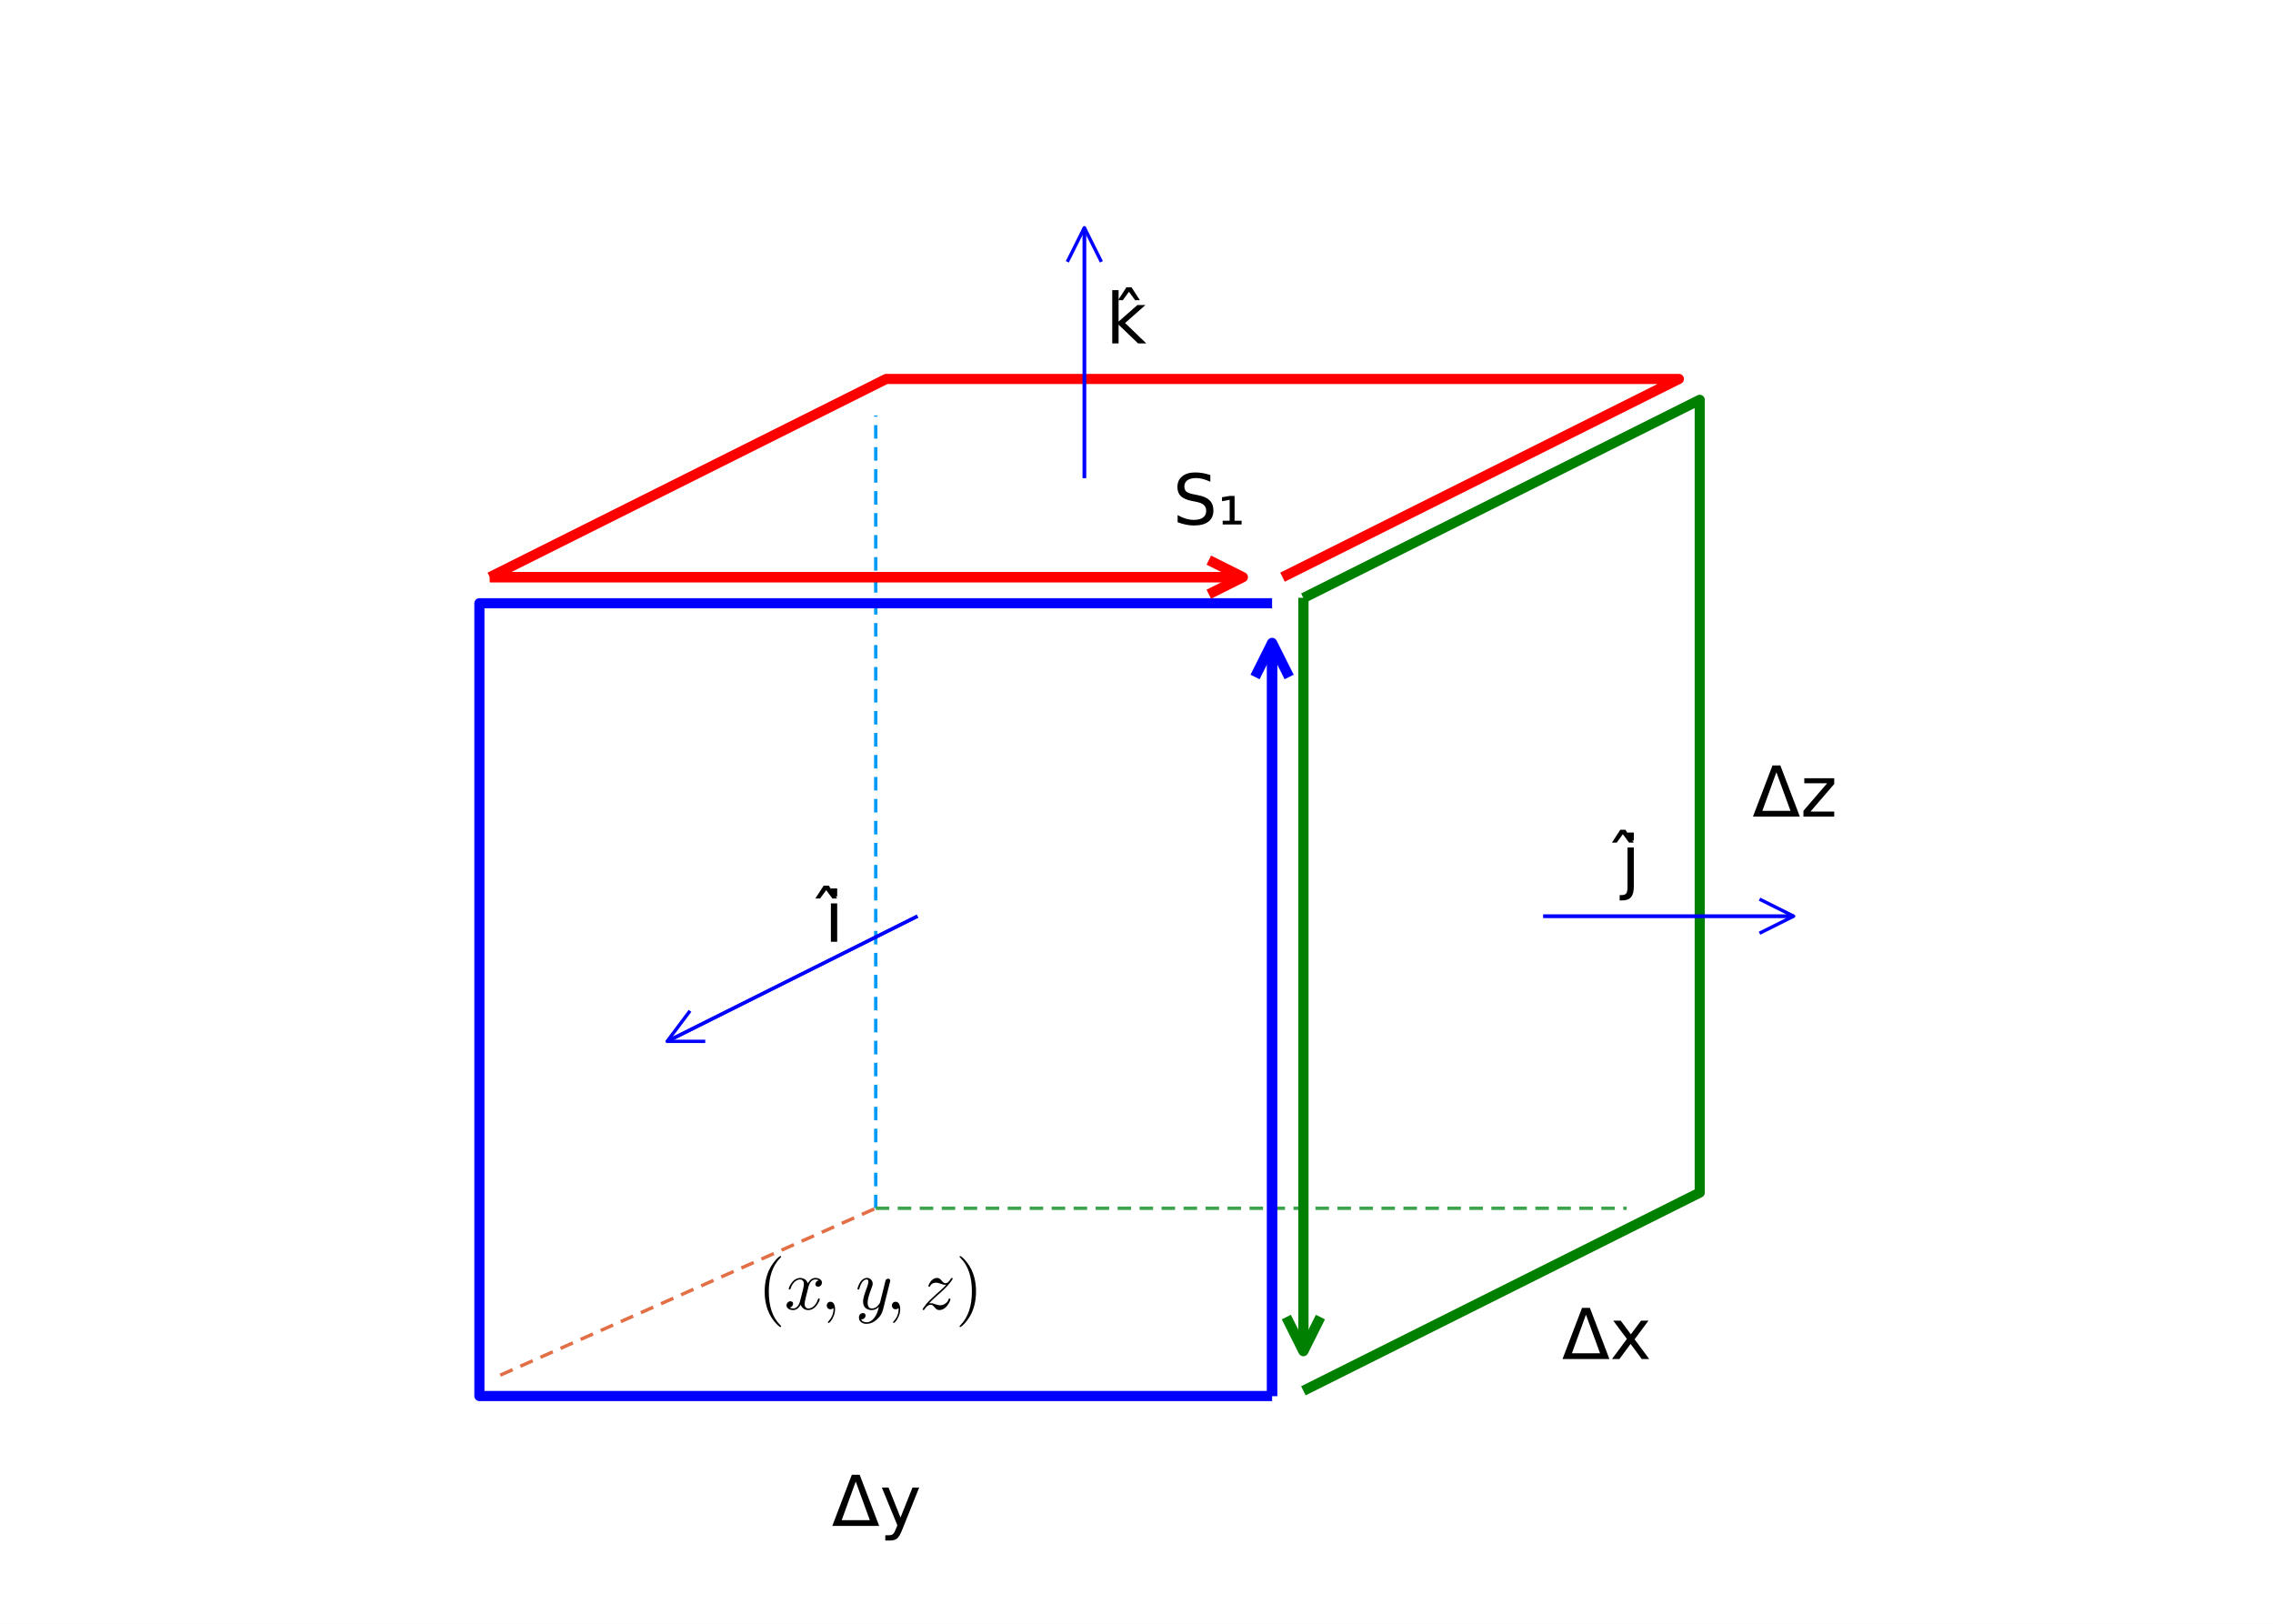
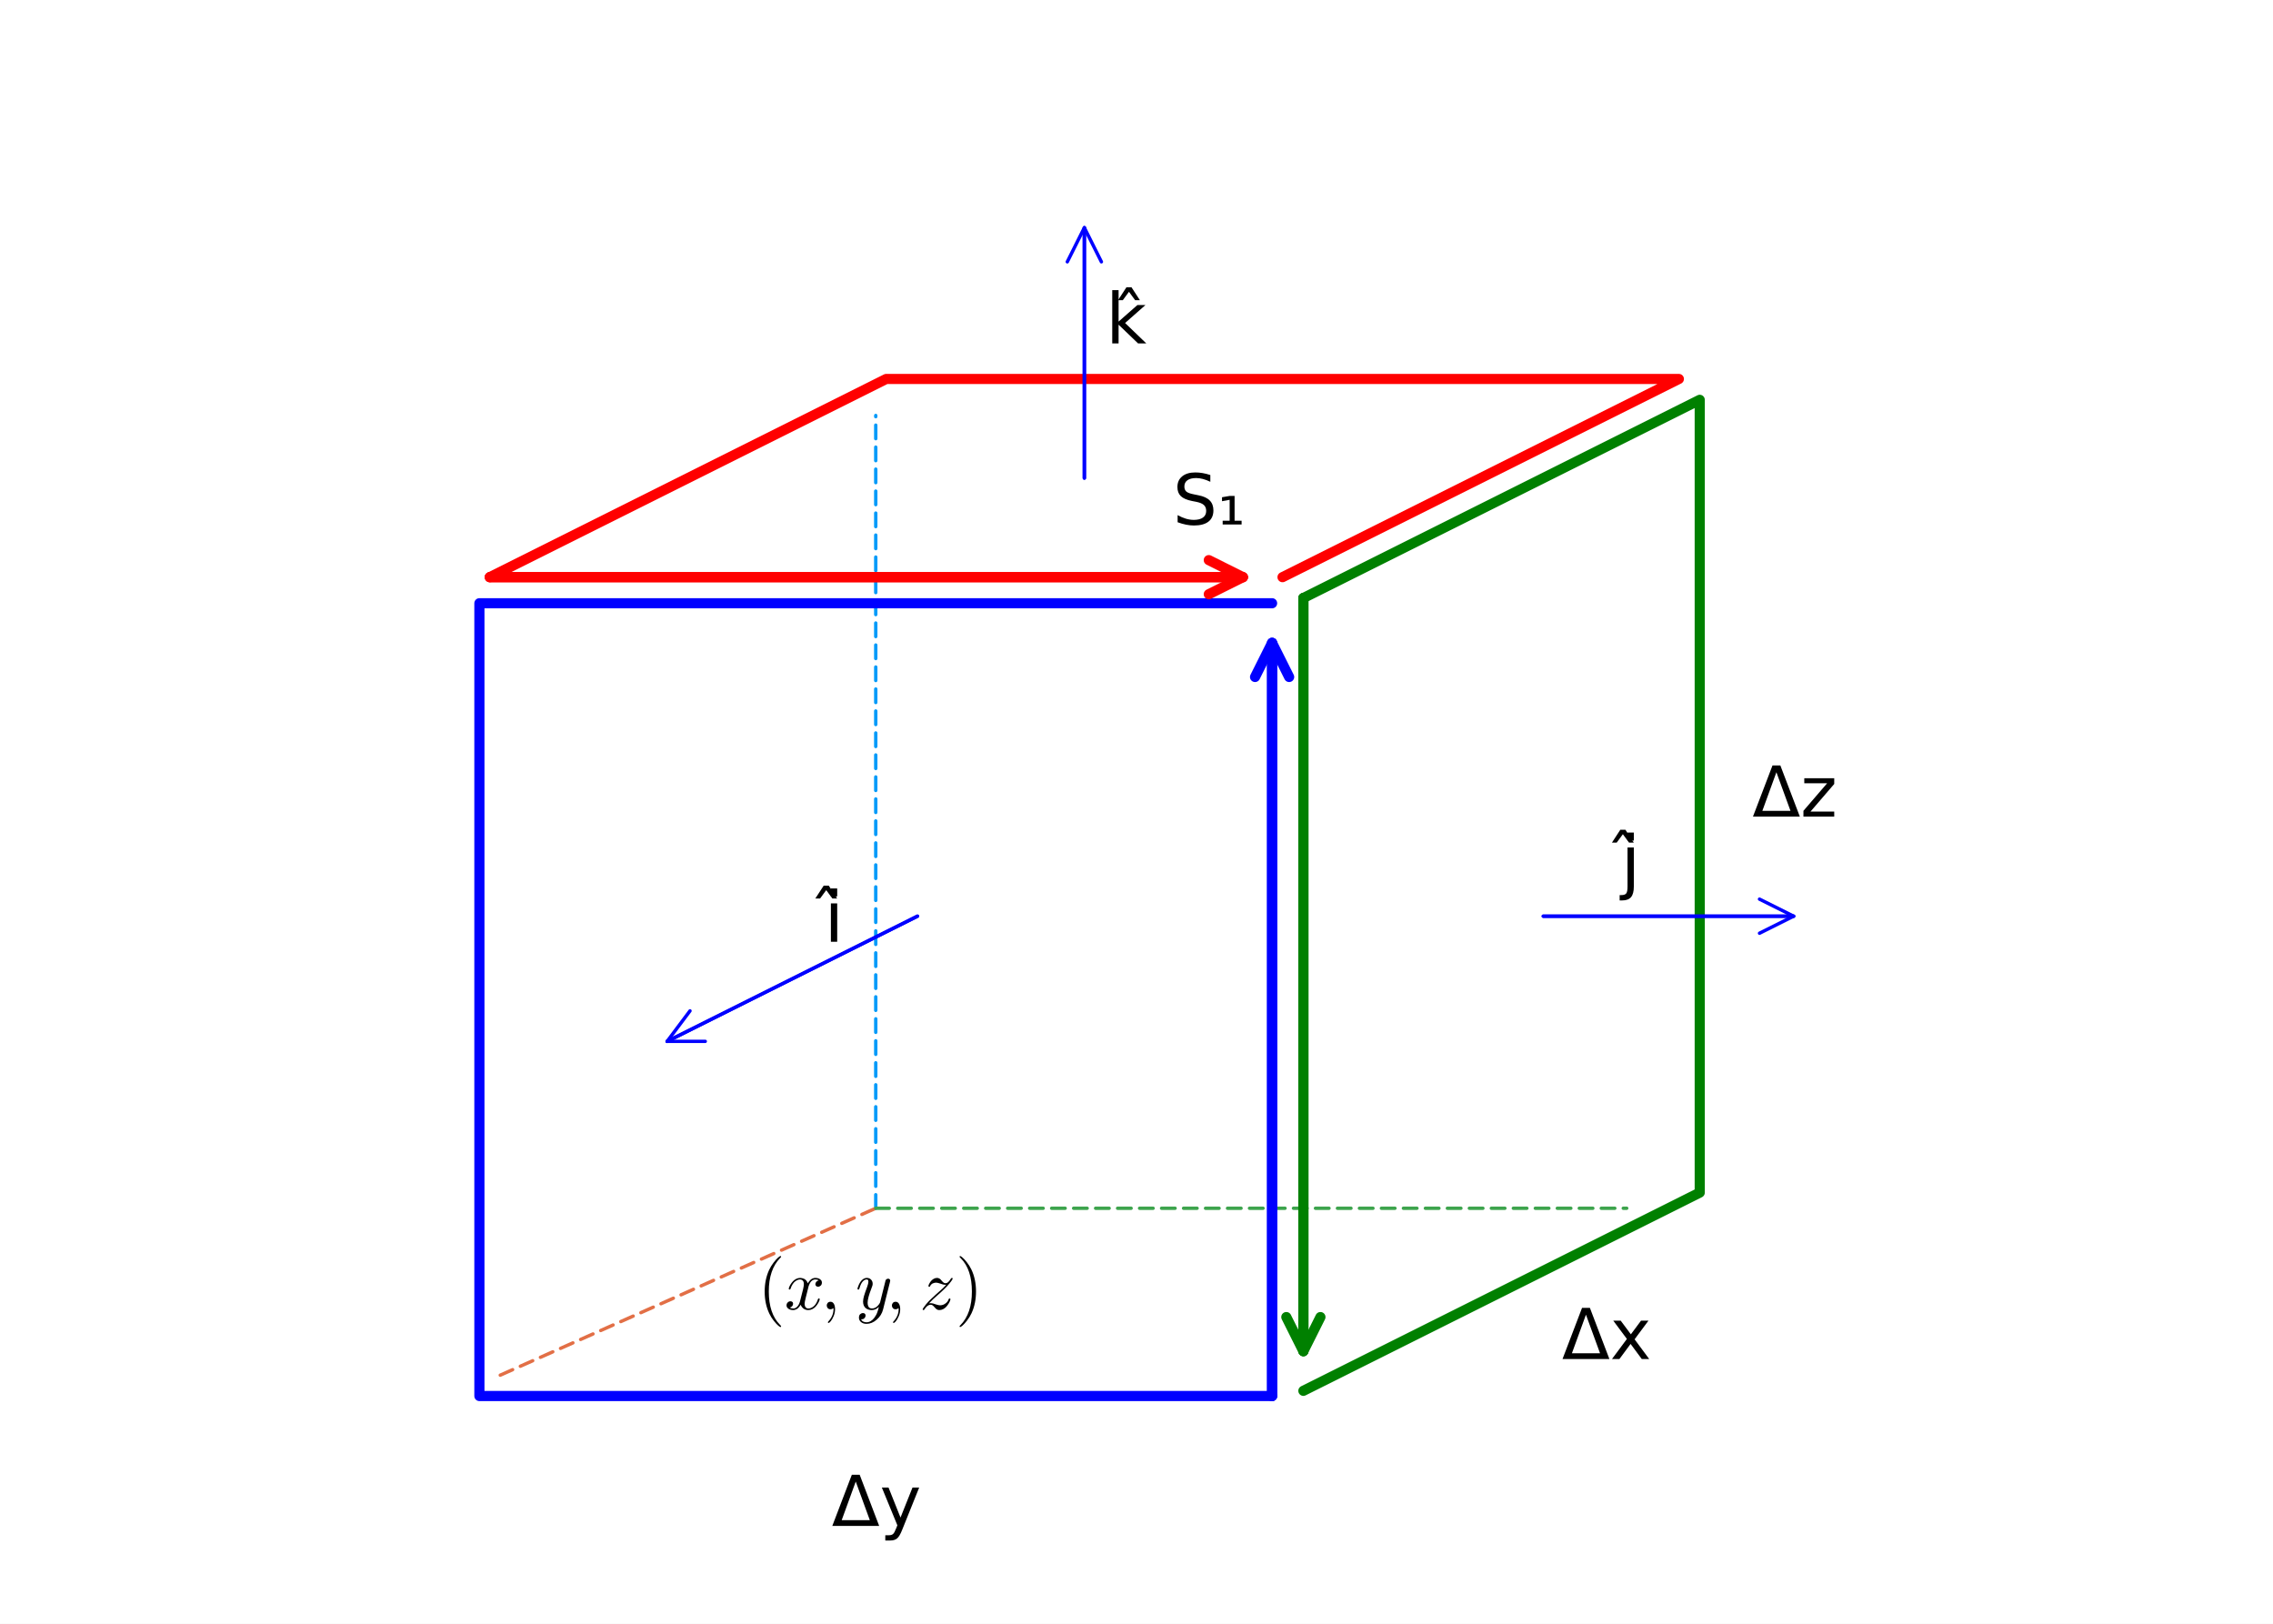
<svg xmlns="http://www.w3.org/2000/svg" width="672" height="480" viewBox="0 0 2688 1920">
  <defs>
-     <clipPath id="clip820">
+     <clipPath id="clip330">
      <rect x="0" y="0" width="2688" height="1920" />
    </clipPath>
  </defs>
-   <path clip-path="url(#clip820)" d=" M0 1920 L2688 1920 L2688 0 L0 0  Z   " fill="#ffffff" fill-rule="evenodd" fill-opacity="1" />
+   <path clip-path="url(#clip330)" d=" M0 1920 L2688 1920 L2688 0 L0 0  Z   " fill="#ffffff" fill-rule="evenodd" fill-opacity="1" />
  <defs>
-     <clipPath id="clip821">
+     <clipPath id="clip331">
      <rect x="537" y="0" width="1883" height="1883" />
    </clipPath>
  </defs>
-   <path clip-path="url(#clip820)" d=" M47.244 1872.76 L2640.76 1872.76 L2640.76 47.244 L47.244 47.244  Z   " fill="#ffffff" fill-rule="evenodd" fill-opacity="1" />
+   <path clip-path="url(#clip330)" d=" M47.244 1872.76 L2640.76 1872.76 L2640.76 47.244 L47.244 47.244  Z   " fill="#ffffff" fill-rule="evenodd" fill-opacity="1" />
  <defs>
-     <clipPath id="clip822">
+     <clipPath id="clip332">
      <rect x="47" y="47" width="2595" height="1827" />
    </clipPath>
  </defs>
-   <polyline clip-path="url(#clip822)" style="stroke:#009af9; stroke-linecap:butt; stroke-linejoin:round; stroke-width:4; stroke-opacity:1; fill:none" stroke-dasharray="16, 10" points="   1035.64,1428.71 1035.64,491.288    " />
-   <polyline clip-path="url(#clip822)" style="stroke:#e26f46; stroke-linecap:butt; stroke-linejoin:round; stroke-width:4; stroke-opacity:1; fill:none" stroke-dasharray="16, 10" points="   591.593,1626.07 1035.64,1428.71    " />
-   <polyline clip-path="url(#clip822)" style="stroke:#3da44d; stroke-linecap:butt; stroke-linejoin:round; stroke-width:4; stroke-opacity:1; fill:none" stroke-dasharray="16, 10" points="   1035.64,1428.71 1923.72,1428.71    " />
-   <polyline clip-path="url(#clip822)" style="stroke:#0000ff; stroke-linecap:butt; stroke-linejoin:round; stroke-width:12; stroke-opacity:1; fill:none" points="   1504.35,713.309 566.924,713.309 566.924,1650.73 1504.35,1650.73    " />
-   <polyline clip-path="url(#clip822)" style="stroke:#0000ff; stroke-linecap:butt; stroke-linejoin:round; stroke-width:12; stroke-opacity:1; fill:none" points="   1504.35,1650.73 1504.35,760.18    " />
-   <polyline clip-path="url(#clip822)" style="stroke:#0000ff; stroke-linecap:butt; stroke-linejoin:round; stroke-width:12; stroke-opacity:1; fill:none" points="   1484.19,800.5 1504.35,760.18 1524.51,800.5    " />
-   <polyline clip-path="url(#clip822)" style="stroke:#0000ff; stroke-linecap:butt; stroke-linejoin:round; stroke-width:12; stroke-opacity:1; fill:none" points="   1504.35,760.18 1504.35,1650.73    " />
-   <polyline clip-path="url(#clip822)" style="stroke:#ff0000; stroke-linecap:butt; stroke-linejoin:round; stroke-width:12; stroke-opacity:1; fill:none" points="   1516.68,682.473 1985.4,448.117 1047.97,448.117 579.259,682.473    " />
-   <polyline clip-path="url(#clip822)" style="stroke:#ff0000; stroke-linecap:butt; stroke-linejoin:round; stroke-width:12; stroke-opacity:1; fill:none" points="   579.259,682.473 1469.81,682.473    " />
-   <polyline clip-path="url(#clip822)" style="stroke:#ff0000; stroke-linecap:butt; stroke-linejoin:round; stroke-width:12; stroke-opacity:1; fill:none" points="   1429.49,662.313 1469.81,682.473 1429.49,702.633    " />
-   <polyline clip-path="url(#clip822)" style="stroke:#ff0000; stroke-linecap:butt; stroke-linejoin:round; stroke-width:12; stroke-opacity:1; fill:none" points="   1469.81,682.473 579.259,682.473    " />
-   <polyline clip-path="url(#clip822)" style="stroke:#008000; stroke-linecap:butt; stroke-linejoin:round; stroke-width:12; stroke-opacity:1; fill:none" points="   1541.35,1644.57 2010.07,1410.21 2010.07,472.786 1541.35,707.142    " />
-   <polyline clip-path="url(#clip822)" style="stroke:#008000; stroke-linecap:butt; stroke-linejoin:round; stroke-width:12; stroke-opacity:1; fill:none" points="   1541.35,707.142 1541.35,1597.7    " />
-   <polyline clip-path="url(#clip822)" style="stroke:#008000; stroke-linecap:butt; stroke-linejoin:round; stroke-width:12; stroke-opacity:1; fill:none" points="   1561.51,1557.38 1541.35,1597.7 1521.19,1557.38    " />
-   <polyline clip-path="url(#clip822)" style="stroke:#008000; stroke-linecap:butt; stroke-linejoin:round; stroke-width:12; stroke-opacity:1; fill:none" points="   1541.35,1597.7 1541.35,707.142    " />
-   <polyline clip-path="url(#clip822)" style="stroke:#0000ff; stroke-linecap:butt; stroke-linejoin:round; stroke-width:4; stroke-opacity:1; fill:none" points="   1084.97,1083.35 788.946,1231.36    " />
-   <polyline clip-path="url(#clip822)" style="stroke:#0000ff; stroke-linecap:butt; stroke-linejoin:round; stroke-width:4; stroke-opacity:1; fill:none" points="   834.025,1231.36 788.946,1231.36 815.993,1195.3    " />
-   <polyline clip-path="url(#clip822)" style="stroke:#0000ff; stroke-linecap:butt; stroke-linejoin:round; stroke-width:4; stroke-opacity:1; fill:none" points="   788.946,1231.36 1084.97,1083.35    " />
-   <polyline clip-path="url(#clip822)" style="stroke:#0000ff; stroke-linecap:butt; stroke-linejoin:round; stroke-width:4; stroke-opacity:1; fill:none" points="   1825.05,1083.35 2121.08,1083.35    " />
-   <polyline clip-path="url(#clip822)" style="stroke:#0000ff; stroke-linecap:butt; stroke-linejoin:round; stroke-width:4; stroke-opacity:1; fill:none" points="   2080.76,1063.19 2121.08,1083.35 2080.76,1103.51    " />
-   <polyline clip-path="url(#clip822)" style="stroke:#0000ff; stroke-linecap:butt; stroke-linejoin:round; stroke-width:4; stroke-opacity:1; fill:none" points="   2121.08,1083.35 1825.05,1083.35    " />
-   <polyline clip-path="url(#clip822)" style="stroke:#0000ff; stroke-linecap:butt; stroke-linejoin:round; stroke-width:4; stroke-opacity:1; fill:none" points="   1282.33,565.295 1282.33,269.266    " />
-   <polyline clip-path="url(#clip822)" style="stroke:#0000ff; stroke-linecap:butt; stroke-linejoin:round; stroke-width:4; stroke-opacity:1; fill:none" points="   1262.17,309.586 1282.33,269.266 1302.49,309.586    " />
-   <polyline clip-path="url(#clip822)" style="stroke:#0000ff; stroke-linecap:butt; stroke-linejoin:round; stroke-width:4; stroke-opacity:1; fill:none" points="   1282.33,269.266 1282.33,565.295    " />
-   <path clip-path="url(#clip820)" d="M1011.98 1751.9 L995.371 1797.51 L1028.63 1797.51 L1011.98 1751.9 M984.271 1804.32 L1007.36 1743.84 L1016.64 1743.84 L1039.69 1804.32 L984.271 1804.32 Z" fill="#000000" fill-rule="evenodd" fill-opacity="1" />
-   <path clip-path="url(#clip820)" d="M1067.07 1808.53 Q1063.91 1816.63 1060.91 1819.11 Q1057.92 1821.58 1052.89 1821.58 L1046.94 1821.58 L1046.94 1815.34 L1051.31 1815.34 Q1054.39 1815.34 1056.09 1813.88 Q1057.79 1812.42 1059.86 1806.99 L1061.2 1803.59 L1042.85 1758.95 L1050.75 1758.95 L1064.92 1794.44 L1079.1 1758.95 L1087 1758.95 L1067.07 1808.53 Z" fill="#000000" fill-rule="evenodd" fill-opacity="1" />
-   <path clip-path="url(#clip820)" d="M1875.52 1554.55 L1858.91 1600.16 L1892.17 1600.16 L1875.52 1554.55 M1847.81 1606.97 L1870.9 1546.49 L1880.18 1546.49 L1903.23 1606.97 L1847.81 1606.97 Z" fill="#000000" fill-rule="evenodd" fill-opacity="1" />
-   <path clip-path="url(#clip820)" d="M1949.45 1561.6 L1933.04 1583.67 L1950.3 1606.97 L1941.51 1606.97 L1928.3 1589.14 L1915.1 1606.97 L1906.31 1606.97 L1923.93 1583.23 L1907.8 1561.6 L1916.59 1561.6 L1928.63 1577.76 L1940.66 1561.6 L1949.45 1561.6 Z" fill="#000000" fill-rule="evenodd" fill-opacity="1" />
-   <path clip-path="url(#clip820)" d="M2100.74 913.152 L2084.13 958.765 L2117.39 958.765 L2100.74 913.152 M2073.03 965.571 L2096.12 905.091 L2105.4 905.091 L2128.45 965.571 L2073.03 965.571 Z" fill="#000000" fill-rule="evenodd" fill-opacity="1" />
-   <path clip-path="url(#clip820)" d="M2133.71 920.201 L2169.12 920.201 L2169.12 927.006 L2141.09 959.616 L2169.12 959.616 L2169.12 965.571 L2132.7 965.571 L2132.7 958.765 L2160.73 926.156 L2133.71 926.156 L2133.71 920.201 Z" fill="#000000" fill-rule="evenodd" fill-opacity="1" />
-   <path clip-path="url(#clip820)" d="M904.295 1527.18 Q904.295 1513 909.583 1501.57 Q911.837 1496.77 914.993 1492.75 Q918.149 1488.74 920.24 1486.97 Q922.33 1485.21 922.904 1485.21 Q923.724 1485.21 923.765 1486.03 Q923.765 1486.44 922.658 1487.46 Q909.132 1501.24 909.173 1527.18 Q909.173 1553.21 922.33 1566.45 Q923.765 1567.89 923.765 1568.34 Q923.765 1569.16 922.904 1569.16 Q922.33 1569.16 920.322 1567.48 Q918.313 1565.8 915.198 1561.94 Q912.083 1558.09 909.829 1553.38 Q904.295 1541.94 904.295 1527.18 Z" fill="#000000" fill-rule="evenodd" fill-opacity="1" />
-   <path clip-path="url(#clip820)" d="M971.954 1516.61 Q971.954 1518.9 970.519 1520.22 Q969.085 1521.49 967.445 1521.49 Q965.888 1521.49 965.068 1520.58 Q964.248 1519.68 964.248 1518.53 Q964.248 1516.98 965.396 1515.62 Q966.544 1514.27 968.265 1513.98 Q966.585 1512.92 964.084 1512.92 Q962.445 1512.92 961.01 1513.78 Q959.616 1514.64 958.756 1515.75 Q957.936 1516.85 957.198 1518.45 Q956.501 1520.01 956.214 1520.95 Q955.968 1521.85 955.763 1522.84 L952.894 1534.32 Q951.5 1539.77 951.5 1541.69 Q951.5 1544.07 952.648 1545.67 Q953.796 1547.23 956.091 1547.23 Q956.993 1547.23 958.018 1546.98 Q959.042 1546.69 960.354 1545.96 Q961.707 1545.18 962.895 1544.03 Q964.125 1542.84 965.314 1540.83 Q966.503 1538.82 967.281 1536.24 Q967.527 1535.34 968.347 1535.34 Q969.372 1535.34 969.372 1536.16 Q969.372 1536.86 968.798 1538.33 Q968.265 1539.77 967.076 1541.65 Q965.929 1543.5 964.412 1545.18 Q962.895 1546.82 960.641 1547.97 Q958.387 1549.11 955.927 1549.11 Q952.402 1549.11 950.066 1547.23 Q947.729 1545.34 946.869 1542.72 Q946.664 1543.09 946.377 1543.58 Q946.09 1544.07 945.229 1545.18 Q944.409 1546.24 943.467 1547.06 Q942.524 1547.84 941.048 1548.46 Q939.614 1549.11 938.056 1549.11 Q936.088 1549.11 934.326 1548.54 Q932.604 1547.97 931.375 1546.65 Q930.145 1545.34 930.145 1543.54 Q930.145 1541.53 931.498 1540.14 Q932.891 1538.7 934.777 1538.7 Q935.966 1538.7 936.908 1539.4 Q937.892 1540.1 937.892 1541.61 Q937.892 1543.29 936.744 1544.56 Q935.597 1545.83 933.957 1546.16 Q935.638 1547.23 938.138 1547.23 Q940.843 1547.23 942.975 1544.85 Q945.106 1542.47 946.131 1538.5 Q948.672 1528.95 949.656 1524.68 Q950.64 1520.38 950.64 1518.53 Q950.64 1516.81 950.189 1515.62 Q949.738 1514.44 948.959 1513.9 Q948.221 1513.33 947.524 1513.12 Q946.869 1512.92 946.131 1512.92 Q944.901 1512.92 943.508 1513.41 Q942.155 1513.9 940.515 1515.05 Q938.917 1516.16 937.4 1518.45 Q935.884 1520.75 934.859 1523.9 Q934.654 1524.85 933.752 1524.85 Q932.768 1524.81 932.768 1523.99 Q932.768 1523.29 933.301 1521.85 Q933.875 1520.38 935.023 1518.53 Q936.211 1516.69 937.728 1515.05 Q939.286 1513.37 941.54 1512.22 Q943.835 1511.07 946.295 1511.07 Q947.402 1511.07 948.467 1511.32 Q949.574 1511.53 950.886 1512.14 Q952.238 1512.76 953.427 1514.11 Q954.616 1515.46 955.353 1517.43 Q955.845 1516.49 956.501 1515.58 Q957.198 1514.68 958.264 1513.58 Q959.37 1512.43 960.887 1511.77 Q962.445 1511.07 964.166 1511.07 Q965.847 1511.07 967.486 1511.53 Q969.126 1511.94 970.519 1513.29 Q971.954 1514.6 971.954 1516.61 Z" fill="#000000" fill-rule="evenodd" fill-opacity="1" />
-   <path clip-path="url(#clip820)" d="M978.873 1546.82 Q977.684 1545.46 977.684 1543.7 Q977.684 1541.94 978.832 1540.63 Q980.02 1539.28 982.152 1539.28 Q984.652 1539.28 986.087 1541.69 Q987.521 1544.07 987.521 1548.09 Q987.521 1552.43 985.759 1556.45 Q983.996 1560.51 982.275 1562.43 Q980.553 1564.36 979.856 1564.36 Q979.037 1564.36 979.037 1563.46 Q979.037 1563.13 979.611 1562.52 Q985.636 1556.04 985.677 1548.09 Q985.677 1546.82 985.513 1546.82 L985.308 1546.98 Q983.873 1548.17 982.152 1548.17 Q980.061 1548.17 978.873 1546.82 Z" fill="#000000" fill-rule="evenodd" fill-opacity="1" />
-   <path clip-path="url(#clip820)" d="M1052.75 1514.27 Q1052.75 1514.85 1052.38 1516.2 L1044.34 1548.25 Q1042.58 1555.38 1036.84 1560.38 Q1031.14 1565.39 1024.67 1565.39 Q1020.77 1565.39 1018.27 1563.3 Q1015.77 1561.25 1015.77 1558.09 Q1015.77 1555.3 1017.25 1553.95 Q1018.72 1552.64 1020.49 1552.64 Q1021.06 1552.64 1021.68 1552.8 Q1022.29 1552.97 1022.95 1553.66 Q1023.6 1554.36 1023.6 1555.55 Q1023.6 1557.47 1021.92 1558.99 Q1021.1 1559.69 1020.32 1559.85 Q1019.59 1560.02 1018.31 1560.02 Q1018.81 1561.16 1019.71 1561.94 Q1020.61 1562.72 1021.63 1563.01 Q1022.66 1563.34 1023.32 1563.42 Q1024.01 1563.54 1024.67 1563.54 Q1029.91 1563.54 1033.93 1558.25 Q1035.12 1556.65 1035.98 1555.06 Q1036.88 1553.5 1037.54 1551.57 Q1038.19 1549.69 1038.48 1548.66 Q1038.81 1547.64 1039.38 1545.3 Q1035.57 1549.11 1030.9 1549.11 Q1028.93 1549.11 1027.17 1548.58 Q1025.45 1548.05 1023.93 1546.94 Q1022.41 1545.79 1021.51 1543.78 Q1020.65 1541.78 1020.65 1539.11 Q1020.65 1536.28 1021.76 1532.43 Q1022.86 1528.58 1025.53 1521.49 Q1026.96 1517.51 1026.96 1515.58 Q1026.96 1514.64 1026.76 1514.07 Q1026.55 1513.45 1026.14 1513.25 Q1025.73 1513 1025.49 1512.96 Q1025.28 1512.92 1024.87 1512.92 Q1022.45 1512.92 1020.2 1515.38 Q1017.95 1517.84 1016.39 1523.33 Q1016.06 1524.36 1015.86 1524.6 Q1015.65 1524.85 1015.04 1524.85 Q1014.01 1524.81 1014.01 1523.99 Q1014.01 1523.66 1014.38 1522.39 Q1014.75 1521.08 1015.61 1519.15 Q1016.51 1517.18 1017.74 1515.42 Q1018.97 1513.62 1020.9 1512.35 Q1022.86 1511.07 1025.12 1511.07 Q1028.19 1511.07 1030.08 1513.08 Q1032 1515.05 1032 1517.96 Q1032 1519.15 1031.68 1520.22 Q1031.39 1521.24 1030.32 1523.99 Q1026.02 1535.05 1026.02 1540.46 Q1026.02 1541.78 1026.23 1542.88 Q1026.47 1543.95 1027 1545.01 Q1027.54 1546.04 1028.6 1546.65 Q1029.71 1547.23 1031.23 1547.23 Q1033.15 1547.23 1034.96 1546.33 Q1036.8 1545.38 1037.95 1544.11 Q1039.14 1542.84 1039.83 1541.78 Q1040.57 1540.67 1040.74 1540.1 L1044.51 1525.01 L1046.19 1518.29 Q1046.97 1514.64 1047.33 1513.74 Q1047.83 1512.88 1048.69 1512.43 Q1049.55 1511.98 1050.29 1511.98 Q1051.31 1511.98 1052.01 1512.59 Q1052.75 1513.21 1052.75 1514.27 Z" fill="#000000" fill-rule="evenodd" fill-opacity="1" />
-   <path clip-path="url(#clip820)" d="M1055.92 1546.82 Q1054.73 1545.46 1054.73 1543.7 Q1054.73 1541.94 1055.88 1540.63 Q1057.07 1539.28 1059.2 1539.28 Q1061.7 1539.28 1063.13 1541.69 Q1064.57 1544.07 1064.57 1548.09 Q1064.57 1552.43 1062.8 1556.45 Q1061.04 1560.51 1059.32 1562.43 Q1057.6 1564.36 1056.9 1564.36 Q1056.08 1564.36 1056.08 1563.46 Q1056.08 1563.13 1056.66 1562.52 Q1062.68 1556.04 1062.72 1548.09 Q1062.72 1546.82 1062.56 1546.82 L1062.35 1546.98 Q1060.92 1548.17 1059.2 1548.17 Q1057.11 1548.17 1055.92 1546.82 Z" fill="#000000" fill-rule="evenodd" fill-opacity="1" />
-   <path clip-path="url(#clip820)" d="M1126.63 1511.89 Q1126.63 1512.18 1125.94 1513.41 Q1125.28 1514.6 1122.86 1517.59 Q1120.45 1520.58 1116.84 1524.07 Q1115.49 1525.42 1113.44 1527.31 Q1111.39 1529.19 1109.99 1530.42 L1108.6 1531.65 Q1103.27 1536.16 1098.6 1541.2 Q1098.93 1541.08 1099.5 1541.04 Q1100.07 1540.96 1100.48 1540.96 L1100.89 1540.96 Q1103.02 1540.96 1106.75 1542.39 Q1110.03 1543.46 1111.71 1543.46 Q1113.35 1543.46 1115.16 1542.88 Q1116.96 1542.31 1118.93 1540.63 Q1120.9 1538.95 1121.8 1536.41 Q1121.96 1536 1122.04 1535.87 Q1122.13 1535.71 1122.37 1535.55 Q1122.62 1535.34 1122.95 1535.34 Q1123.4 1535.34 1123.68 1535.59 Q1123.97 1535.83 1123.97 1536.16 Q1123.97 1536.9 1123.4 1538.37 Q1122.86 1539.85 1121.67 1541.69 Q1120.53 1543.54 1119.01 1545.22 Q1117.53 1546.86 1115.32 1548.01 Q1113.11 1549.11 1110.77 1549.11 Q1109.09 1549.11 1107.86 1548.29 Q1106.63 1547.51 1105.4 1546 Q1103.72 1544.07 1102.82 1543.46 Q1101.92 1542.8 1100.52 1542.8 Q1096.79 1542.8 1093.39 1548.01 Q1093.02 1548.74 1092.78 1548.91 Q1092.57 1549.11 1092.08 1549.11 Q1091.06 1549.07 1091.06 1548.25 Q1091.06 1547.92 1091.96 1546.49 Q1092.9 1545.01 1094.99 1542.43 Q1097.12 1539.85 1099.7 1537.27 L1107.25 1530.22 Q1115.61 1523.17 1118.93 1519.19 Q1117.53 1519.19 1116.92 1519.15 Q1116.35 1519.11 1115.2 1518.86 Q1114.05 1518.58 1112.45 1517.96 Q1108.72 1516.69 1107.16 1516.69 Q1106.75 1516.69 1106.3 1516.73 Q1105.85 1516.77 1104.83 1516.98 Q1103.84 1517.18 1103.02 1517.59 Q1102.2 1517.96 1101.34 1518.78 Q1100.48 1519.56 1100.03 1520.63 Q1099.91 1520.95 1099.83 1521.12 Q1099.75 1521.28 1099.5 1521.45 Q1099.29 1521.57 1098.97 1521.57 Q1098.47 1521.57 1098.19 1521.28 Q1097.94 1520.99 1097.94 1520.63 Q1097.94 1519.89 1098.68 1518.37 Q1099.42 1516.85 1100.65 1515.21 Q1101.88 1513.53 1103.89 1512.3 Q1105.89 1511.07 1108.11 1511.07 Q1109.42 1511.07 1110.53 1511.65 Q1111.67 1512.22 1112.25 1512.84 Q1112.86 1513.41 1113.89 1514.68 Q1114.75 1515.67 1115.16 1516.08 Q1115.57 1516.49 1116.39 1516.94 Q1117.25 1517.35 1118.19 1517.35 Q1119.75 1517.35 1121.18 1516.16 Q1122.62 1514.93 1124.46 1511.98 Q1124.95 1511.07 1125.73 1511.07 Q1126.63 1511.07 1126.63 1511.89 Z" fill="#000000" fill-rule="evenodd" fill-opacity="1" />
-   <path clip-path="url(#clip820)" d="M1134.74 1568.34 Q1134.74 1567.93 1135.81 1566.9 Q1149.34 1553.13 1149.34 1527.18 Q1149.34 1501.16 1136.34 1488 Q1134.74 1486.48 1134.74 1486.03 Q1134.74 1485.21 1135.56 1485.21 Q1136.14 1485.21 1138.15 1486.89 Q1140.2 1488.57 1143.27 1492.42 Q1146.38 1496.28 1148.68 1500.99 Q1154.21 1512.43 1154.21 1527.18 Q1154.21 1541.37 1148.93 1552.8 Q1146.67 1557.6 1143.52 1561.61 Q1140.36 1565.63 1138.27 1567.39 Q1136.18 1569.16 1135.56 1569.16 Q1134.74 1569.16 1134.74 1568.34 Z" fill="#000000" fill-rule="evenodd" fill-opacity="1" />
-   <path clip-path="url(#clip820)" d="M982.592 1068.22 L990.045 1068.22 L990.045 1113.59 L982.592 1113.59 L982.592 1068.22 M982.592 1050.55 L990.045 1050.55 L990.045 1059.99 L982.592 1059.99 L982.592 1050.55 Z" fill="#000000" fill-rule="evenodd" fill-opacity="1" />
-   <path clip-path="url(#clip820)" d="M974.085 1047.23 L980.08 1047.23 L990.005 1062.46 L984.374 1062.46 L977.083 1052.54 L969.791 1062.46 L964.16 1062.46 L974.085 1047.23 M977.083 1067.12 L977.083 1067.12 Z" fill="#000000" fill-rule="evenodd" fill-opacity="1" />
-   <path clip-path="url(#clip820)" d="M1924.68 1002.1 L1932.13 1002.1 L1932.13 1048.28 Q1932.13 1056.95 1928.81 1060.84 Q1925.53 1064.73 1918.19 1064.73 L1915.36 1064.73 L1915.36 1058.41 L1917.34 1058.41 Q1921.6 1058.41 1923.14 1056.42 Q1924.68 1054.48 1924.68 1048.28 L1924.68 1002.1 M1924.68 984.44 L1932.13 984.44 L1932.13 993.879 L1924.68 993.879 L1924.68 984.44 Z" fill="#000000" fill-rule="evenodd" fill-opacity="1" />
-   <path clip-path="url(#clip820)" d="M1916.17 981.118 L1922.16 981.118 L1932.09 996.35 L1926.46 996.35 L1919.17 986.425 L1911.87 996.35 L1906.24 996.35 L1916.17 981.118 M1919.17 1001.01 L1919.17 1001.01 Z" fill="#000000" fill-rule="evenodd" fill-opacity="1" />
-   <path clip-path="url(#clip820)" d="M1315.32 343.044 L1322.81 343.044 L1322.81 380.272 L1345.05 360.706 L1354.57 360.706 L1330.51 381.933 L1355.59 406.076 L1345.86 406.076 L1322.81 383.918 L1322.81 406.076 L1315.32 406.076 L1315.32 343.044 Z" fill="#000000" fill-rule="evenodd" fill-opacity="1" />
-   <path clip-path="url(#clip820)" d="M1332.09 339.722 L1338.09 339.722 L1348.01 354.954 L1342.38 354.954 L1335.09 345.029 L1327.8 354.954 L1322.17 354.954 L1332.09 339.722 M1335.09 359.612 L1335.09 359.612 Z" fill="#000000" fill-rule="evenodd" fill-opacity="1" />
-   <path clip-path="url(#clip820)" d="M1431.31 561.709 L1431.31 569.689 Q1426.66 567.461 1422.52 566.367 Q1418.39 565.274 1414.54 565.274 Q1407.86 565.274 1404.21 567.866 Q1400.61 570.459 1400.61 575.239 Q1400.61 579.249 1403 581.315 Q1405.43 583.341 1412.15 584.596 L1417.1 585.609 Q1426.25 587.351 1430.58 591.766 Q1434.96 596.141 1434.96 603.514 Q1434.96 612.305 1429.05 616.842 Q1423.17 621.379 1411.79 621.379 Q1407.49 621.379 1402.63 620.406 Q1397.81 619.434 1392.63 617.53 L1392.63 609.104 Q1397.61 611.899 1402.39 613.317 Q1407.17 614.735 1411.79 614.735 Q1418.8 614.735 1422.6 611.98 Q1426.41 609.226 1426.41 604.122 Q1426.41 599.666 1423.66 597.154 Q1420.94 594.643 1414.71 593.387 L1409.72 592.415 Q1400.57 590.592 1396.48 586.703 Q1392.38 582.814 1392.38 575.887 Q1392.38 567.866 1398.02 563.248 Q1403.69 558.63 1413.61 558.63 Q1417.86 558.63 1422.28 559.4 Q1426.7 560.169 1431.31 561.709 Z" fill="#000000" fill-rule="evenodd" fill-opacity="1" />
-   <path clip-path="url(#clip820)" d="M1445.9 615.748 L1454.16 615.748 L1454.16 590.997 L1445.13 592.658 L1445.13 587.959 L1454.44 586.379 L1459.99 586.379 L1459.99 615.748 L1468.3 615.748 L1468.3 620.204 L1445.9 620.204 L1445.9 615.748 Z" fill="#000000" fill-rule="evenodd" fill-opacity="1" />
+   <polyline clip-path="url(#clip332)" style="stroke:#009af9; stroke-linecap:round; stroke-linejoin:round; stroke-width:4; stroke-opacity:1; fill:none" stroke-dasharray="16, 10" points="   1035.64,1428.71 1035.64,491.288    " />
+   <polyline clip-path="url(#clip332)" style="stroke:#e26f46; stroke-linecap:round; stroke-linejoin:round; stroke-width:4; stroke-opacity:1; fill:none" stroke-dasharray="16, 10" points="   591.593,1626.07 1035.64,1428.71    " />
+   <polyline clip-path="url(#clip332)" style="stroke:#3da44d; stroke-linecap:round; stroke-linejoin:round; stroke-width:4; stroke-opacity:1; fill:none" stroke-dasharray="16, 10" points="   1035.64,1428.71 1923.72,1428.71    " />
+   <polyline clip-path="url(#clip332)" style="stroke:#0000ff; stroke-linecap:round; stroke-linejoin:round; stroke-width:12; stroke-opacity:1; fill:none" points="   1504.35,713.309 566.924,713.309 566.924,1650.73 1504.35,1650.73    " />
+   <polyline clip-path="url(#clip332)" style="stroke:#0000ff; stroke-linecap:round; stroke-linejoin:round; stroke-width:12; stroke-opacity:1; fill:none" points="   1504.35,1650.73 1504.35,760.18    " />
+   <polyline clip-path="url(#clip332)" style="stroke:#0000ff; stroke-linecap:round; stroke-linejoin:round; stroke-width:12; stroke-opacity:1; fill:none" points="   1484.19,800.5 1504.35,760.18 1524.51,800.5    " />
+   <polyline clip-path="url(#clip332)" style="stroke:#0000ff; stroke-linecap:round; stroke-linejoin:round; stroke-width:12; stroke-opacity:1; fill:none" points="   1504.35,760.18 1504.35,1650.73    " />
+   <polyline clip-path="url(#clip332)" style="stroke:#ff0000; stroke-linecap:round; stroke-linejoin:round; stroke-width:12; stroke-opacity:1; fill:none" points="   1516.68,682.473 1985.4,448.117 1047.97,448.117 579.259,682.473    " />
+   <polyline clip-path="url(#clip332)" style="stroke:#ff0000; stroke-linecap:round; stroke-linejoin:round; stroke-width:12; stroke-opacity:1; fill:none" points="   579.259,682.473 1469.81,682.473    " />
+   <polyline clip-path="url(#clip332)" style="stroke:#ff0000; stroke-linecap:round; stroke-linejoin:round; stroke-width:12; stroke-opacity:1; fill:none" points="   1429.49,662.313 1469.81,682.473 1429.49,702.633    " />
+   <polyline clip-path="url(#clip332)" style="stroke:#ff0000; stroke-linecap:round; stroke-linejoin:round; stroke-width:12; stroke-opacity:1; fill:none" points="   1469.81,682.473 579.259,682.473    " />
+   <polyline clip-path="url(#clip332)" style="stroke:#008000; stroke-linecap:round; stroke-linejoin:round; stroke-width:12; stroke-opacity:1; fill:none" points="   1541.35,1644.57 2010.07,1410.21 2010.07,472.786 1541.35,707.142    " />
+   <polyline clip-path="url(#clip332)" style="stroke:#008000; stroke-linecap:round; stroke-linejoin:round; stroke-width:12; stroke-opacity:1; fill:none" points="   1541.35,707.142 1541.35,1597.7    " />
+   <polyline clip-path="url(#clip332)" style="stroke:#008000; stroke-linecap:round; stroke-linejoin:round; stroke-width:12; stroke-opacity:1; fill:none" points="   1561.51,1557.38 1541.35,1597.7 1521.19,1557.38    " />
+   <polyline clip-path="url(#clip332)" style="stroke:#008000; stroke-linecap:round; stroke-linejoin:round; stroke-width:12; stroke-opacity:1; fill:none" points="   1541.35,1597.7 1541.35,707.142    " />
+   <polyline clip-path="url(#clip332)" style="stroke:#0000ff; stroke-linecap:round; stroke-linejoin:round; stroke-width:4; stroke-opacity:1; fill:none" points="   1084.97,1083.35 788.946,1231.36    " />
+   <polyline clip-path="url(#clip332)" style="stroke:#0000ff; stroke-linecap:round; stroke-linejoin:round; stroke-width:4; stroke-opacity:1; fill:none" points="   834.025,1231.36 788.946,1231.36 815.993,1195.3    " />
+   <polyline clip-path="url(#clip332)" style="stroke:#0000ff; stroke-linecap:round; stroke-linejoin:round; stroke-width:4; stroke-opacity:1; fill:none" points="   788.946,1231.36 1084.97,1083.35    " />
+   <polyline clip-path="url(#clip332)" style="stroke:#0000ff; stroke-linecap:round; stroke-linejoin:round; stroke-width:4; stroke-opacity:1; fill:none" points="   1825.05,1083.35 2121.08,1083.35    " />
+   <polyline clip-path="url(#clip332)" style="stroke:#0000ff; stroke-linecap:round; stroke-linejoin:round; stroke-width:4; stroke-opacity:1; fill:none" points="   2080.76,1063.19 2121.08,1083.35 2080.76,1103.51    " />
+   <polyline clip-path="url(#clip332)" style="stroke:#0000ff; stroke-linecap:round; stroke-linejoin:round; stroke-width:4; stroke-opacity:1; fill:none" points="   2121.08,1083.35 1825.05,1083.35    " />
+   <polyline clip-path="url(#clip332)" style="stroke:#0000ff; stroke-linecap:round; stroke-linejoin:round; stroke-width:4; stroke-opacity:1; fill:none" points="   1282.33,565.295 1282.33,269.266    " />
+   <polyline clip-path="url(#clip332)" style="stroke:#0000ff; stroke-linecap:round; stroke-linejoin:round; stroke-width:4; stroke-opacity:1; fill:none" points="   1262.17,309.586 1282.33,269.266 1302.49,309.586    " />
+   <polyline clip-path="url(#clip332)" style="stroke:#0000ff; stroke-linecap:round; stroke-linejoin:round; stroke-width:4; stroke-opacity:1; fill:none" points="   1282.33,269.266 1282.33,565.295    " />
+   <path clip-path="url(#clip330)" d="M1011.98 1751.9 L995.371 1797.51 L1028.63 1797.51 L1011.98 1751.9 M984.271 1804.32 L1007.36 1743.84 L1016.64 1743.84 L1039.69 1804.32 L984.271 1804.32 Z" fill="#000000" fill-rule="evenodd" fill-opacity="1" />
+   <path clip-path="url(#clip330)" d="M1067.07 1808.53 Q1063.91 1816.63 1060.91 1819.11 Q1057.92 1821.58 1052.89 1821.58 L1046.94 1821.58 L1046.94 1815.34 L1051.31 1815.34 Q1054.39 1815.34 1056.09 1813.88 Q1057.79 1812.42 1059.86 1806.99 L1061.2 1803.59 L1042.85 1758.95 L1050.75 1758.95 L1064.92 1794.44 L1079.1 1758.95 L1087 1758.95 L1067.07 1808.53 Z" fill="#000000" fill-rule="evenodd" fill-opacity="1" />
+   <path clip-path="url(#clip330)" d="M1875.52 1554.55 L1858.91 1600.16 L1892.17 1600.16 L1875.52 1554.55 M1847.81 1606.97 L1870.9 1546.49 L1880.18 1546.49 L1903.23 1606.97 L1847.81 1606.97 Z" fill="#000000" fill-rule="evenodd" fill-opacity="1" />
+   <path clip-path="url(#clip330)" d="M1949.45 1561.6 L1933.04 1583.67 L1950.3 1606.97 L1941.51 1606.97 L1928.3 1589.14 L1915.1 1606.97 L1906.31 1606.97 L1923.93 1583.23 L1907.8 1561.6 L1916.59 1561.6 L1928.63 1577.76 L1940.66 1561.6 L1949.45 1561.6 Z" fill="#000000" fill-rule="evenodd" fill-opacity="1" />
+   <path clip-path="url(#clip330)" d="M2100.74 913.152 L2084.13 958.765 L2117.39 958.765 L2100.74 913.152 M2073.03 965.571 L2096.12 905.091 L2105.4 905.091 L2128.45 965.571 L2073.03 965.571 Z" fill="#000000" fill-rule="evenodd" fill-opacity="1" />
+   <path clip-path="url(#clip330)" d="M2133.71 920.201 L2169.12 920.201 L2169.12 927.006 L2141.09 959.616 L2169.12 959.616 L2169.12 965.571 L2132.7 965.571 L2132.7 958.765 L2160.73 926.156 L2133.71 926.156 L2133.71 920.201 Z" fill="#000000" fill-rule="evenodd" fill-opacity="1" />
+   <path clip-path="url(#clip330)" d="M904.295 1527.18 Q904.295 1513 909.583 1501.57 Q911.837 1496.77 914.993 1492.75 Q918.149 1488.74 920.24 1486.97 Q922.33 1485.21 922.904 1485.21 Q923.724 1485.21 923.765 1486.03 Q923.765 1486.44 922.658 1487.46 Q909.132 1501.24 909.173 1527.18 Q909.173 1553.21 922.33 1566.45 Q923.765 1567.89 923.765 1568.34 Q923.765 1569.16 922.904 1569.16 Q922.33 1569.16 920.322 1567.48 Q918.313 1565.8 915.198 1561.94 Q912.083 1558.09 909.829 1553.38 Q904.295 1541.94 904.295 1527.18 Z" fill="#000000" fill-rule="evenodd" fill-opacity="1" />
+   <path clip-path="url(#clip330)" d="M971.954 1516.61 Q971.954 1518.9 970.519 1520.22 Q969.085 1521.49 967.445 1521.49 Q965.888 1521.49 965.068 1520.58 Q964.248 1519.68 964.248 1518.53 Q964.248 1516.98 965.396 1515.62 Q966.544 1514.27 968.265 1513.98 Q966.585 1512.92 964.084 1512.92 Q962.445 1512.92 961.01 1513.78 Q959.616 1514.64 958.756 1515.75 Q957.936 1516.85 957.198 1518.45 Q956.501 1520.01 956.214 1520.95 Q955.968 1521.85 955.763 1522.84 L952.894 1534.32 Q951.5 1539.77 951.5 1541.69 Q951.5 1544.07 952.648 1545.67 Q953.796 1547.23 956.091 1547.23 Q956.993 1547.23 958.018 1546.98 Q959.042 1546.69 960.354 1545.96 Q961.707 1545.18 962.895 1544.03 Q964.125 1542.84 965.314 1540.83 Q966.503 1538.82 967.281 1536.24 Q967.527 1535.34 968.347 1535.34 Q969.372 1535.34 969.372 1536.16 Q969.372 1536.86 968.798 1538.33 Q968.265 1539.77 967.076 1541.65 Q965.929 1543.5 964.412 1545.18 Q962.895 1546.82 960.641 1547.97 Q958.387 1549.11 955.927 1549.11 Q952.402 1549.11 950.066 1547.23 Q947.729 1545.34 946.869 1542.72 Q946.664 1543.09 946.377 1543.58 Q946.09 1544.07 945.229 1545.18 Q944.409 1546.24 943.467 1547.06 Q942.524 1547.84 941.048 1548.46 Q939.614 1549.11 938.056 1549.11 Q936.088 1549.11 934.326 1548.54 Q932.604 1547.97 931.375 1546.65 Q930.145 1545.34 930.145 1543.54 Q930.145 1541.53 931.498 1540.14 Q932.891 1538.7 934.777 1538.7 Q935.966 1538.7 936.908 1539.4 Q937.892 1540.1 937.892 1541.61 Q937.892 1543.29 936.744 1544.56 Q935.597 1545.83 933.957 1546.16 Q935.638 1547.23 938.138 1547.23 Q940.843 1547.23 942.975 1544.85 Q945.106 1542.47 946.131 1538.5 Q948.672 1528.95 949.656 1524.68 Q950.64 1520.38 950.64 1518.53 Q950.64 1516.81 950.189 1515.62 Q949.738 1514.44 948.959 1513.9 Q948.221 1513.33 947.524 1513.12 Q946.869 1512.92 946.131 1512.92 Q944.901 1512.92 943.508 1513.41 Q942.155 1513.9 940.515 1515.05 Q938.917 1516.16 937.4 1518.45 Q935.884 1520.75 934.859 1523.9 Q934.654 1524.85 933.752 1524.85 Q932.768 1524.81 932.768 1523.99 Q932.768 1523.29 933.301 1521.85 Q933.875 1520.38 935.023 1518.53 Q936.211 1516.69 937.728 1515.05 Q939.286 1513.37 941.54 1512.22 Q943.835 1511.07 946.295 1511.07 Q947.402 1511.07 948.467 1511.32 Q949.574 1511.53 950.886 1512.14 Q952.238 1512.76 953.427 1514.11 Q954.616 1515.46 955.353 1517.43 Q955.845 1516.49 956.501 1515.58 Q957.198 1514.68 958.264 1513.58 Q959.37 1512.43 960.887 1511.77 Q962.445 1511.07 964.166 1511.07 Q965.847 1511.07 967.486 1511.53 Q969.126 1511.94 970.519 1513.29 Q971.954 1514.6 971.954 1516.61 Z" fill="#000000" fill-rule="evenodd" fill-opacity="1" />
+   <path clip-path="url(#clip330)" d="M978.873 1546.82 Q977.684 1545.46 977.684 1543.7 Q977.684 1541.94 978.832 1540.63 Q980.02 1539.28 982.152 1539.28 Q984.652 1539.28 986.087 1541.69 Q987.521 1544.07 987.521 1548.09 Q987.521 1552.43 985.759 1556.45 Q983.996 1560.51 982.275 1562.43 Q980.553 1564.36 979.856 1564.36 Q979.037 1564.36 979.037 1563.46 Q979.037 1563.13 979.611 1562.52 Q985.636 1556.04 985.677 1548.09 Q985.677 1546.82 985.513 1546.82 L985.308 1546.98 Q983.873 1548.17 982.152 1548.17 Q980.061 1548.17 978.873 1546.82 Z" fill="#000000" fill-rule="evenodd" fill-opacity="1" />
+   <path clip-path="url(#clip330)" d="M1052.75 1514.27 Q1052.75 1514.85 1052.38 1516.2 L1044.34 1548.25 Q1042.58 1555.38 1036.84 1560.38 Q1031.14 1565.39 1024.67 1565.39 Q1020.77 1565.39 1018.27 1563.3 Q1015.77 1561.25 1015.77 1558.09 Q1015.77 1555.3 1017.25 1553.95 Q1018.72 1552.64 1020.49 1552.64 Q1021.06 1552.64 1021.68 1552.8 Q1022.29 1552.97 1022.95 1553.66 Q1023.6 1554.36 1023.6 1555.55 Q1023.6 1557.47 1021.92 1558.99 Q1021.1 1559.69 1020.32 1559.85 Q1019.59 1560.02 1018.31 1560.02 Q1018.81 1561.16 1019.71 1561.94 Q1020.61 1562.72 1021.63 1563.01 Q1022.66 1563.34 1023.32 1563.42 Q1024.01 1563.54 1024.67 1563.54 Q1029.91 1563.54 1033.93 1558.25 Q1035.12 1556.65 1035.98 1555.06 Q1036.88 1553.5 1037.54 1551.57 Q1038.19 1549.69 1038.48 1548.66 Q1038.81 1547.64 1039.38 1545.3 Q1035.57 1549.11 1030.9 1549.11 Q1028.93 1549.11 1027.17 1548.58 Q1025.45 1548.05 1023.93 1546.94 Q1022.41 1545.79 1021.51 1543.78 Q1020.65 1541.78 1020.65 1539.11 Q1020.65 1536.28 1021.76 1532.43 Q1022.86 1528.58 1025.53 1521.49 Q1026.96 1517.51 1026.96 1515.58 Q1026.96 1514.64 1026.76 1514.07 Q1026.55 1513.45 1026.14 1513.25 Q1025.73 1513 1025.49 1512.96 Q1025.28 1512.92 1024.87 1512.92 Q1022.45 1512.92 1020.2 1515.38 Q1017.95 1517.84 1016.39 1523.33 Q1016.06 1524.36 1015.86 1524.6 Q1015.65 1524.85 1015.04 1524.85 Q1014.01 1524.81 1014.01 1523.99 Q1014.01 1523.66 1014.38 1522.39 Q1014.75 1521.08 1015.61 1519.15 Q1016.51 1517.18 1017.74 1515.42 Q1018.97 1513.62 1020.9 1512.35 Q1022.86 1511.07 1025.12 1511.07 Q1028.19 1511.07 1030.08 1513.08 Q1032 1515.05 1032 1517.96 Q1032 1519.15 1031.68 1520.22 Q1031.39 1521.24 1030.32 1523.99 Q1026.02 1535.05 1026.02 1540.46 Q1026.02 1541.78 1026.23 1542.88 Q1026.47 1543.95 1027 1545.01 Q1027.54 1546.04 1028.6 1546.65 Q1029.71 1547.23 1031.23 1547.23 Q1033.15 1547.23 1034.96 1546.33 Q1036.8 1545.38 1037.95 1544.11 Q1039.14 1542.84 1039.83 1541.78 Q1040.57 1540.67 1040.74 1540.1 L1044.51 1525.01 L1046.19 1518.29 Q1046.97 1514.64 1047.33 1513.74 Q1047.83 1512.88 1048.69 1512.43 Q1049.55 1511.98 1050.29 1511.98 Q1051.31 1511.98 1052.01 1512.59 Q1052.75 1513.21 1052.75 1514.27 Z" fill="#000000" fill-rule="evenodd" fill-opacity="1" />
+   <path clip-path="url(#clip330)" d="M1055.92 1546.82 Q1054.73 1545.46 1054.73 1543.7 Q1054.73 1541.94 1055.88 1540.63 Q1057.07 1539.28 1059.2 1539.28 Q1061.7 1539.28 1063.13 1541.69 Q1064.57 1544.07 1064.57 1548.09 Q1064.57 1552.43 1062.8 1556.45 Q1061.04 1560.51 1059.32 1562.43 Q1057.6 1564.36 1056.9 1564.36 Q1056.08 1564.36 1056.08 1563.46 Q1056.08 1563.13 1056.66 1562.52 Q1062.68 1556.04 1062.72 1548.09 Q1062.72 1546.82 1062.56 1546.82 L1062.35 1546.98 Q1060.92 1548.17 1059.2 1548.17 Q1057.11 1548.17 1055.92 1546.82 Z" fill="#000000" fill-rule="evenodd" fill-opacity="1" />
+   <path clip-path="url(#clip330)" d="M1126.63 1511.89 Q1126.63 1512.18 1125.94 1513.41 Q1125.28 1514.6 1122.86 1517.59 Q1120.45 1520.58 1116.84 1524.07 Q1115.49 1525.42 1113.44 1527.31 Q1111.39 1529.19 1109.99 1530.42 L1108.6 1531.65 Q1103.27 1536.16 1098.6 1541.2 Q1098.93 1541.08 1099.5 1541.04 Q1100.07 1540.96 1100.48 1540.96 L1100.89 1540.96 Q1103.02 1540.96 1106.75 1542.39 Q1110.03 1543.46 1111.71 1543.46 Q1113.35 1543.46 1115.16 1542.88 Q1116.96 1542.31 1118.93 1540.63 Q1120.9 1538.95 1121.8 1536.41 Q1121.96 1536 1122.04 1535.87 Q1122.13 1535.71 1122.37 1535.55 Q1122.62 1535.34 1122.95 1535.34 Q1123.4 1535.34 1123.68 1535.59 Q1123.97 1535.83 1123.97 1536.16 Q1123.97 1536.9 1123.4 1538.37 Q1122.86 1539.85 1121.67 1541.69 Q1120.53 1543.54 1119.01 1545.22 Q1117.53 1546.86 1115.32 1548.01 Q1113.11 1549.11 1110.77 1549.11 Q1109.09 1549.11 1107.86 1548.29 Q1106.63 1547.51 1105.4 1546 Q1103.72 1544.07 1102.82 1543.46 Q1101.92 1542.8 1100.52 1542.8 Q1096.79 1542.8 1093.39 1548.01 Q1093.02 1548.74 1092.78 1548.91 Q1092.57 1549.11 1092.08 1549.11 Q1091.06 1549.07 1091.06 1548.25 Q1091.06 1547.92 1091.96 1546.49 Q1092.9 1545.01 1094.99 1542.43 Q1097.12 1539.85 1099.7 1537.27 L1107.25 1530.22 Q1115.61 1523.17 1118.93 1519.19 Q1117.53 1519.19 1116.92 1519.15 Q1116.35 1519.11 1115.2 1518.86 Q1114.05 1518.58 1112.45 1517.96 Q1108.72 1516.69 1107.16 1516.69 Q1106.75 1516.69 1106.3 1516.73 Q1105.85 1516.77 1104.83 1516.98 Q1103.84 1517.18 1103.02 1517.59 Q1102.2 1517.96 1101.34 1518.78 Q1100.48 1519.56 1100.03 1520.63 Q1099.91 1520.95 1099.83 1521.12 Q1099.75 1521.28 1099.5 1521.45 Q1099.29 1521.57 1098.97 1521.57 Q1098.47 1521.57 1098.19 1521.28 Q1097.94 1520.99 1097.94 1520.63 Q1097.94 1519.89 1098.68 1518.37 Q1099.42 1516.85 1100.65 1515.21 Q1101.88 1513.53 1103.89 1512.3 Q1105.89 1511.07 1108.11 1511.07 Q1109.42 1511.07 1110.53 1511.65 Q1111.67 1512.22 1112.25 1512.84 Q1112.86 1513.41 1113.89 1514.68 Q1114.75 1515.67 1115.16 1516.08 Q1115.57 1516.49 1116.39 1516.94 Q1117.25 1517.35 1118.19 1517.35 Q1119.75 1517.35 1121.18 1516.16 Q1122.62 1514.93 1124.46 1511.98 Q1124.95 1511.07 1125.73 1511.07 Q1126.63 1511.07 1126.63 1511.89 Z" fill="#000000" fill-rule="evenodd" fill-opacity="1" />
+   <path clip-path="url(#clip330)" d="M1134.74 1568.34 Q1134.74 1567.93 1135.81 1566.9 Q1149.34 1553.13 1149.34 1527.18 Q1149.34 1501.16 1136.34 1488 Q1134.74 1486.48 1134.74 1486.03 Q1134.74 1485.21 1135.56 1485.21 Q1136.14 1485.21 1138.15 1486.89 Q1140.2 1488.57 1143.27 1492.42 Q1146.38 1496.28 1148.68 1500.99 Q1154.21 1512.43 1154.21 1527.18 Q1154.21 1541.37 1148.93 1552.8 Q1146.67 1557.6 1143.52 1561.61 Q1140.36 1565.63 1138.27 1567.39 Q1136.18 1569.16 1135.56 1569.16 Q1134.74 1569.16 1134.74 1568.34 Z" fill="#000000" fill-rule="evenodd" fill-opacity="1" />
+   <path clip-path="url(#clip330)" d="M982.592 1068.22 L990.045 1068.22 L990.045 1113.59 L982.592 1113.59 L982.592 1068.22 M982.592 1050.55 L990.045 1050.55 L990.045 1059.99 L982.592 1059.99 L982.592 1050.55 Z" fill="#000000" fill-rule="evenodd" fill-opacity="1" />
+   <path clip-path="url(#clip330)" d="M974.085 1047.23 L980.08 1047.23 L990.005 1062.46 L984.374 1062.46 L977.083 1052.54 L969.791 1062.46 L964.16 1062.46 L974.085 1047.23 M977.083 1067.12 L977.083 1067.12 Z" fill="#000000" fill-rule="evenodd" fill-opacity="1" />
+   <path clip-path="url(#clip330)" d="M1924.68 1002.1 L1932.13 1002.1 L1932.13 1048.28 Q1932.13 1056.95 1928.81 1060.84 Q1925.53 1064.73 1918.19 1064.73 L1915.36 1064.73 L1915.36 1058.41 L1917.34 1058.41 Q1921.6 1058.41 1923.14 1056.42 Q1924.68 1054.48 1924.68 1048.28 L1924.68 1002.1 M1924.68 984.44 L1932.13 984.44 L1932.13 993.879 L1924.68 993.879 L1924.68 984.44 Z" fill="#000000" fill-rule="evenodd" fill-opacity="1" />
+   <path clip-path="url(#clip330)" d="M1916.17 981.118 L1922.16 981.118 L1932.09 996.35 L1926.46 996.35 L1919.17 986.425 L1911.87 996.35 L1906.24 996.35 L1916.17 981.118 M1919.17 1001.01 L1919.17 1001.01 Z" fill="#000000" fill-rule="evenodd" fill-opacity="1" />
+   <path clip-path="url(#clip330)" d="M1315.32 343.044 L1322.81 343.044 L1322.81 380.272 L1345.05 360.706 L1354.57 360.706 L1330.51 381.933 L1355.59 406.076 L1345.86 406.076 L1322.81 383.918 L1322.81 406.076 L1315.32 406.076 L1315.32 343.044 Z" fill="#000000" fill-rule="evenodd" fill-opacity="1" />
+   <path clip-path="url(#clip330)" d="M1332.09 339.722 L1338.09 339.722 L1348.01 354.954 L1342.38 354.954 L1335.09 345.029 L1327.8 354.954 L1322.17 354.954 L1332.09 339.722 M1335.09 359.612 L1335.09 359.612 Z" fill="#000000" fill-rule="evenodd" fill-opacity="1" />
+   <path clip-path="url(#clip330)" d="M1431.31 561.709 L1431.31 569.689 Q1426.66 567.461 1422.52 566.367 Q1418.39 565.274 1414.54 565.274 Q1407.86 565.274 1404.21 567.866 Q1400.61 570.459 1400.61 575.239 Q1400.61 579.249 1403 581.315 Q1405.43 583.341 1412.15 584.596 L1417.1 585.609 Q1426.25 587.351 1430.58 591.766 Q1434.96 596.141 1434.96 603.514 Q1434.96 612.305 1429.05 616.842 Q1423.17 621.379 1411.79 621.379 Q1407.49 621.379 1402.63 620.406 Q1397.81 619.434 1392.63 617.53 L1392.63 609.104 Q1397.61 611.899 1402.39 613.317 Q1407.17 614.735 1411.79 614.735 Q1418.8 614.735 1422.6 611.98 Q1426.41 609.226 1426.41 604.122 Q1426.41 599.666 1423.66 597.154 Q1420.94 594.643 1414.71 593.387 L1409.72 592.415 Q1400.57 590.592 1396.48 586.703 Q1392.38 582.814 1392.38 575.887 Q1392.38 567.866 1398.02 563.248 Q1403.69 558.63 1413.61 558.63 Q1417.86 558.63 1422.28 559.4 Q1426.7 560.169 1431.31 561.709 Z" fill="#000000" fill-rule="evenodd" fill-opacity="1" />
+   <path clip-path="url(#clip330)" d="M1445.9 615.748 L1454.16 615.748 L1454.16 590.997 L1445.13 592.658 L1445.13 587.959 L1454.44 586.379 L1459.99 586.379 L1459.99 615.748 L1468.3 615.748 L1468.3 620.204 L1445.9 620.204 L1445.9 615.748 Z" fill="#000000" fill-rule="evenodd" fill-opacity="1" />
</svg>
